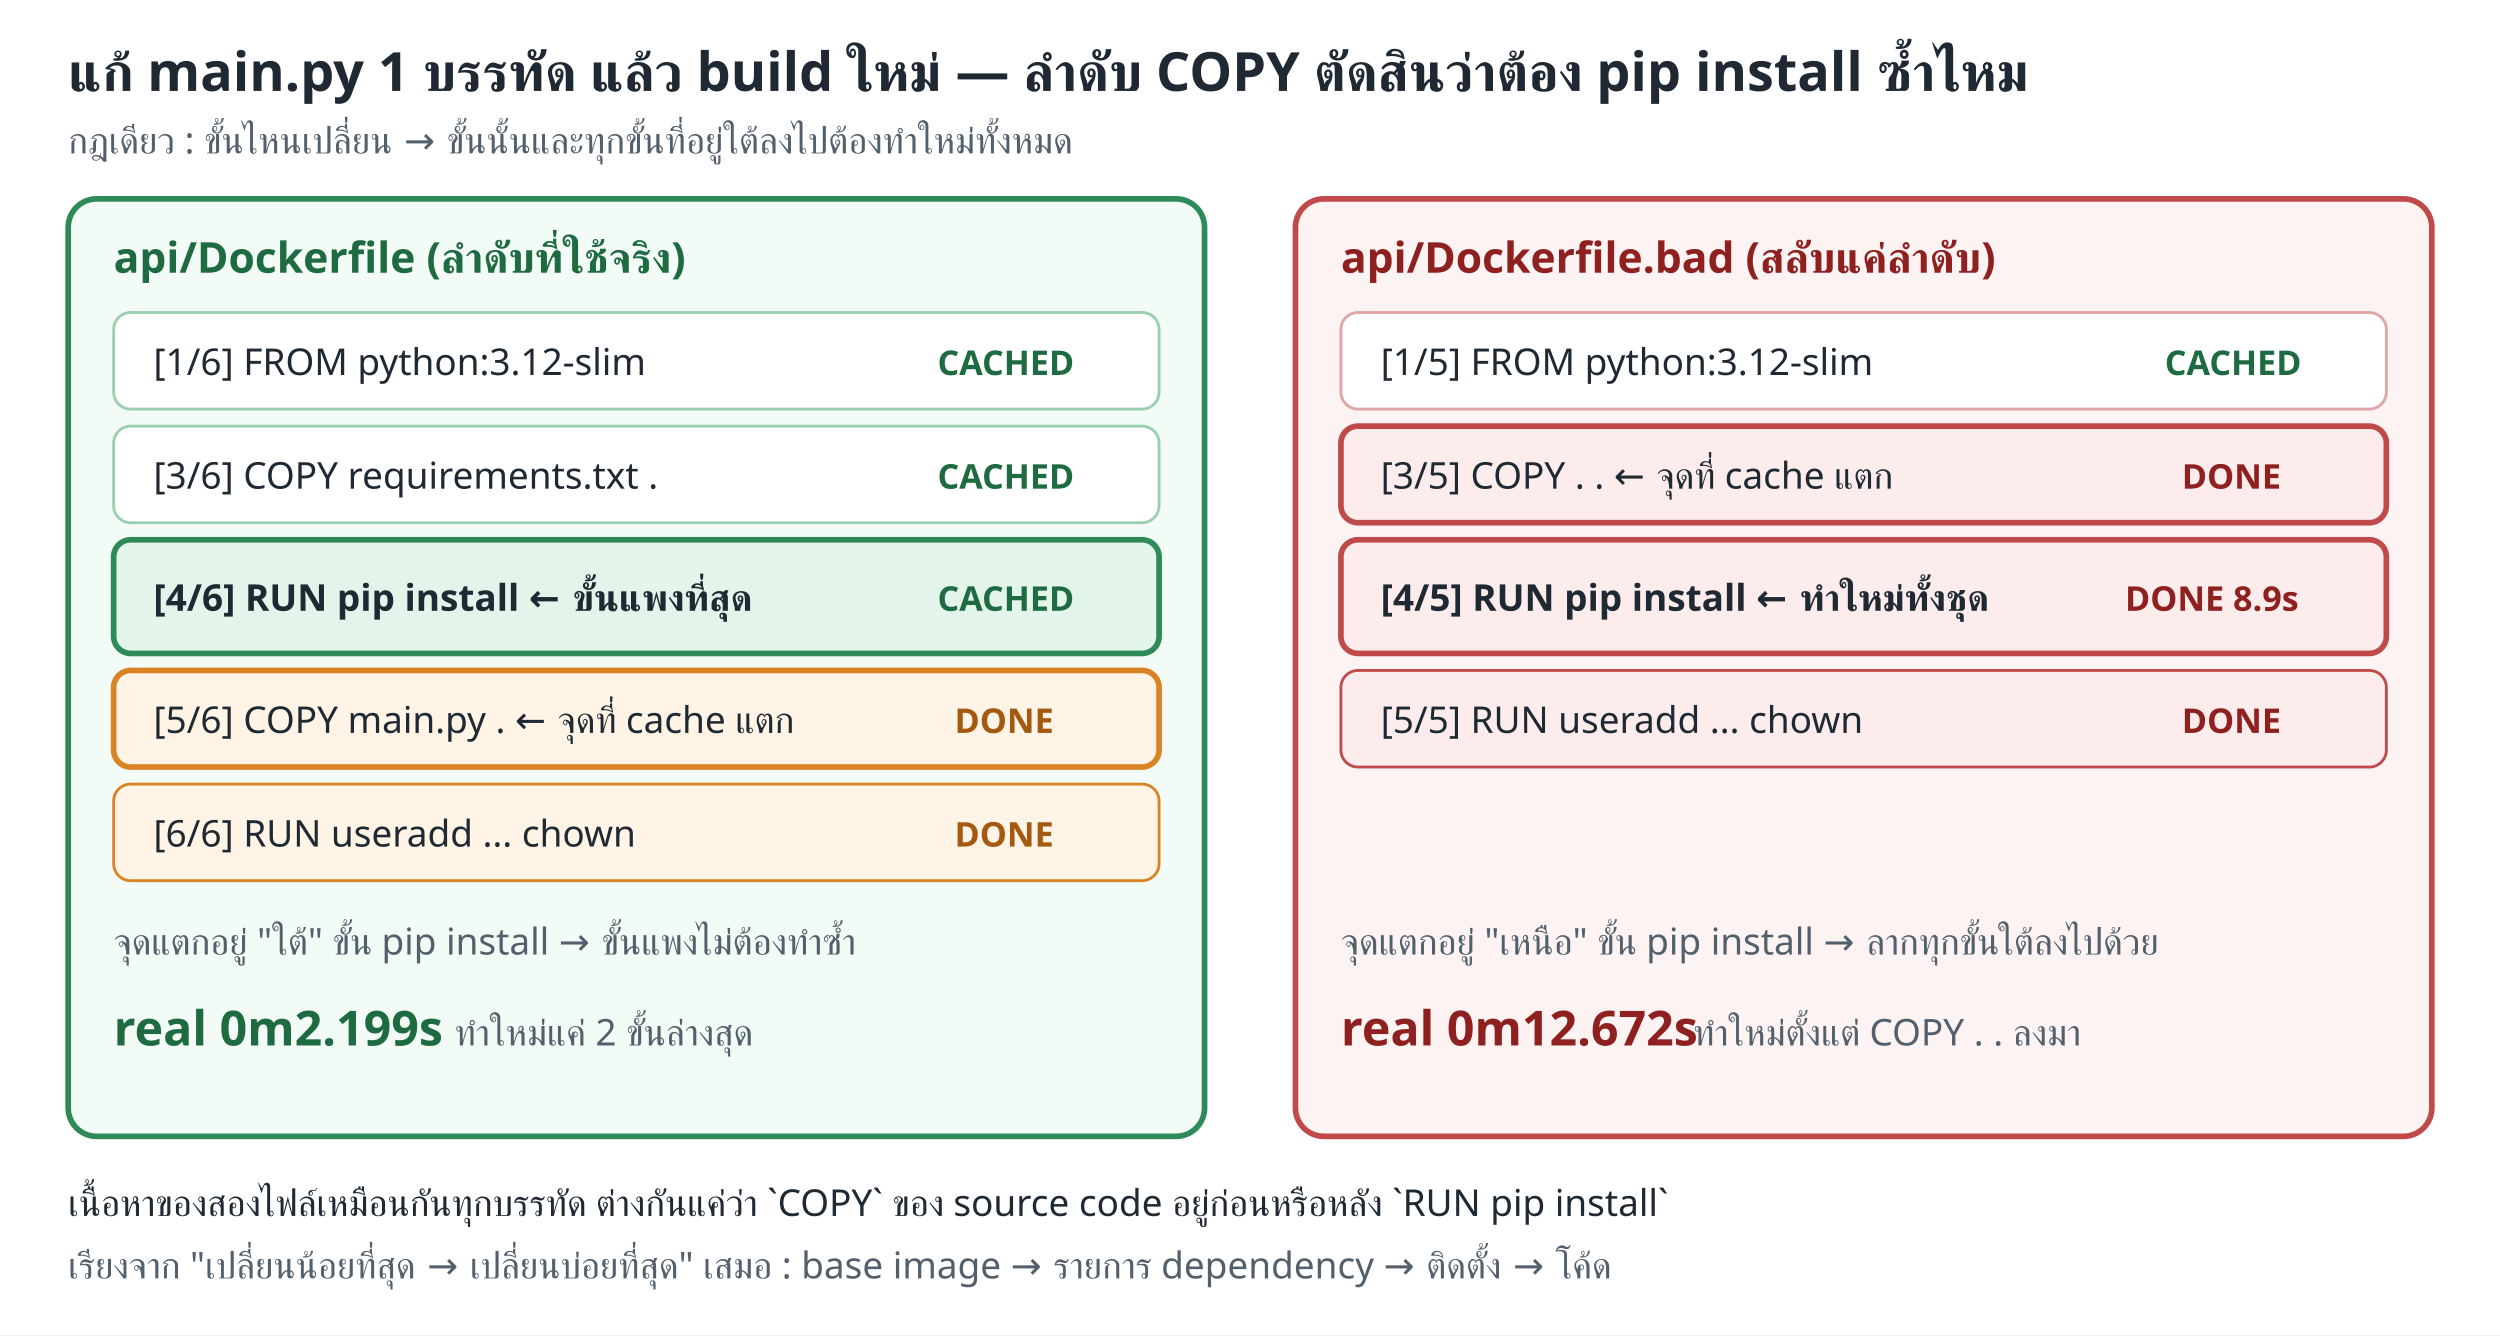
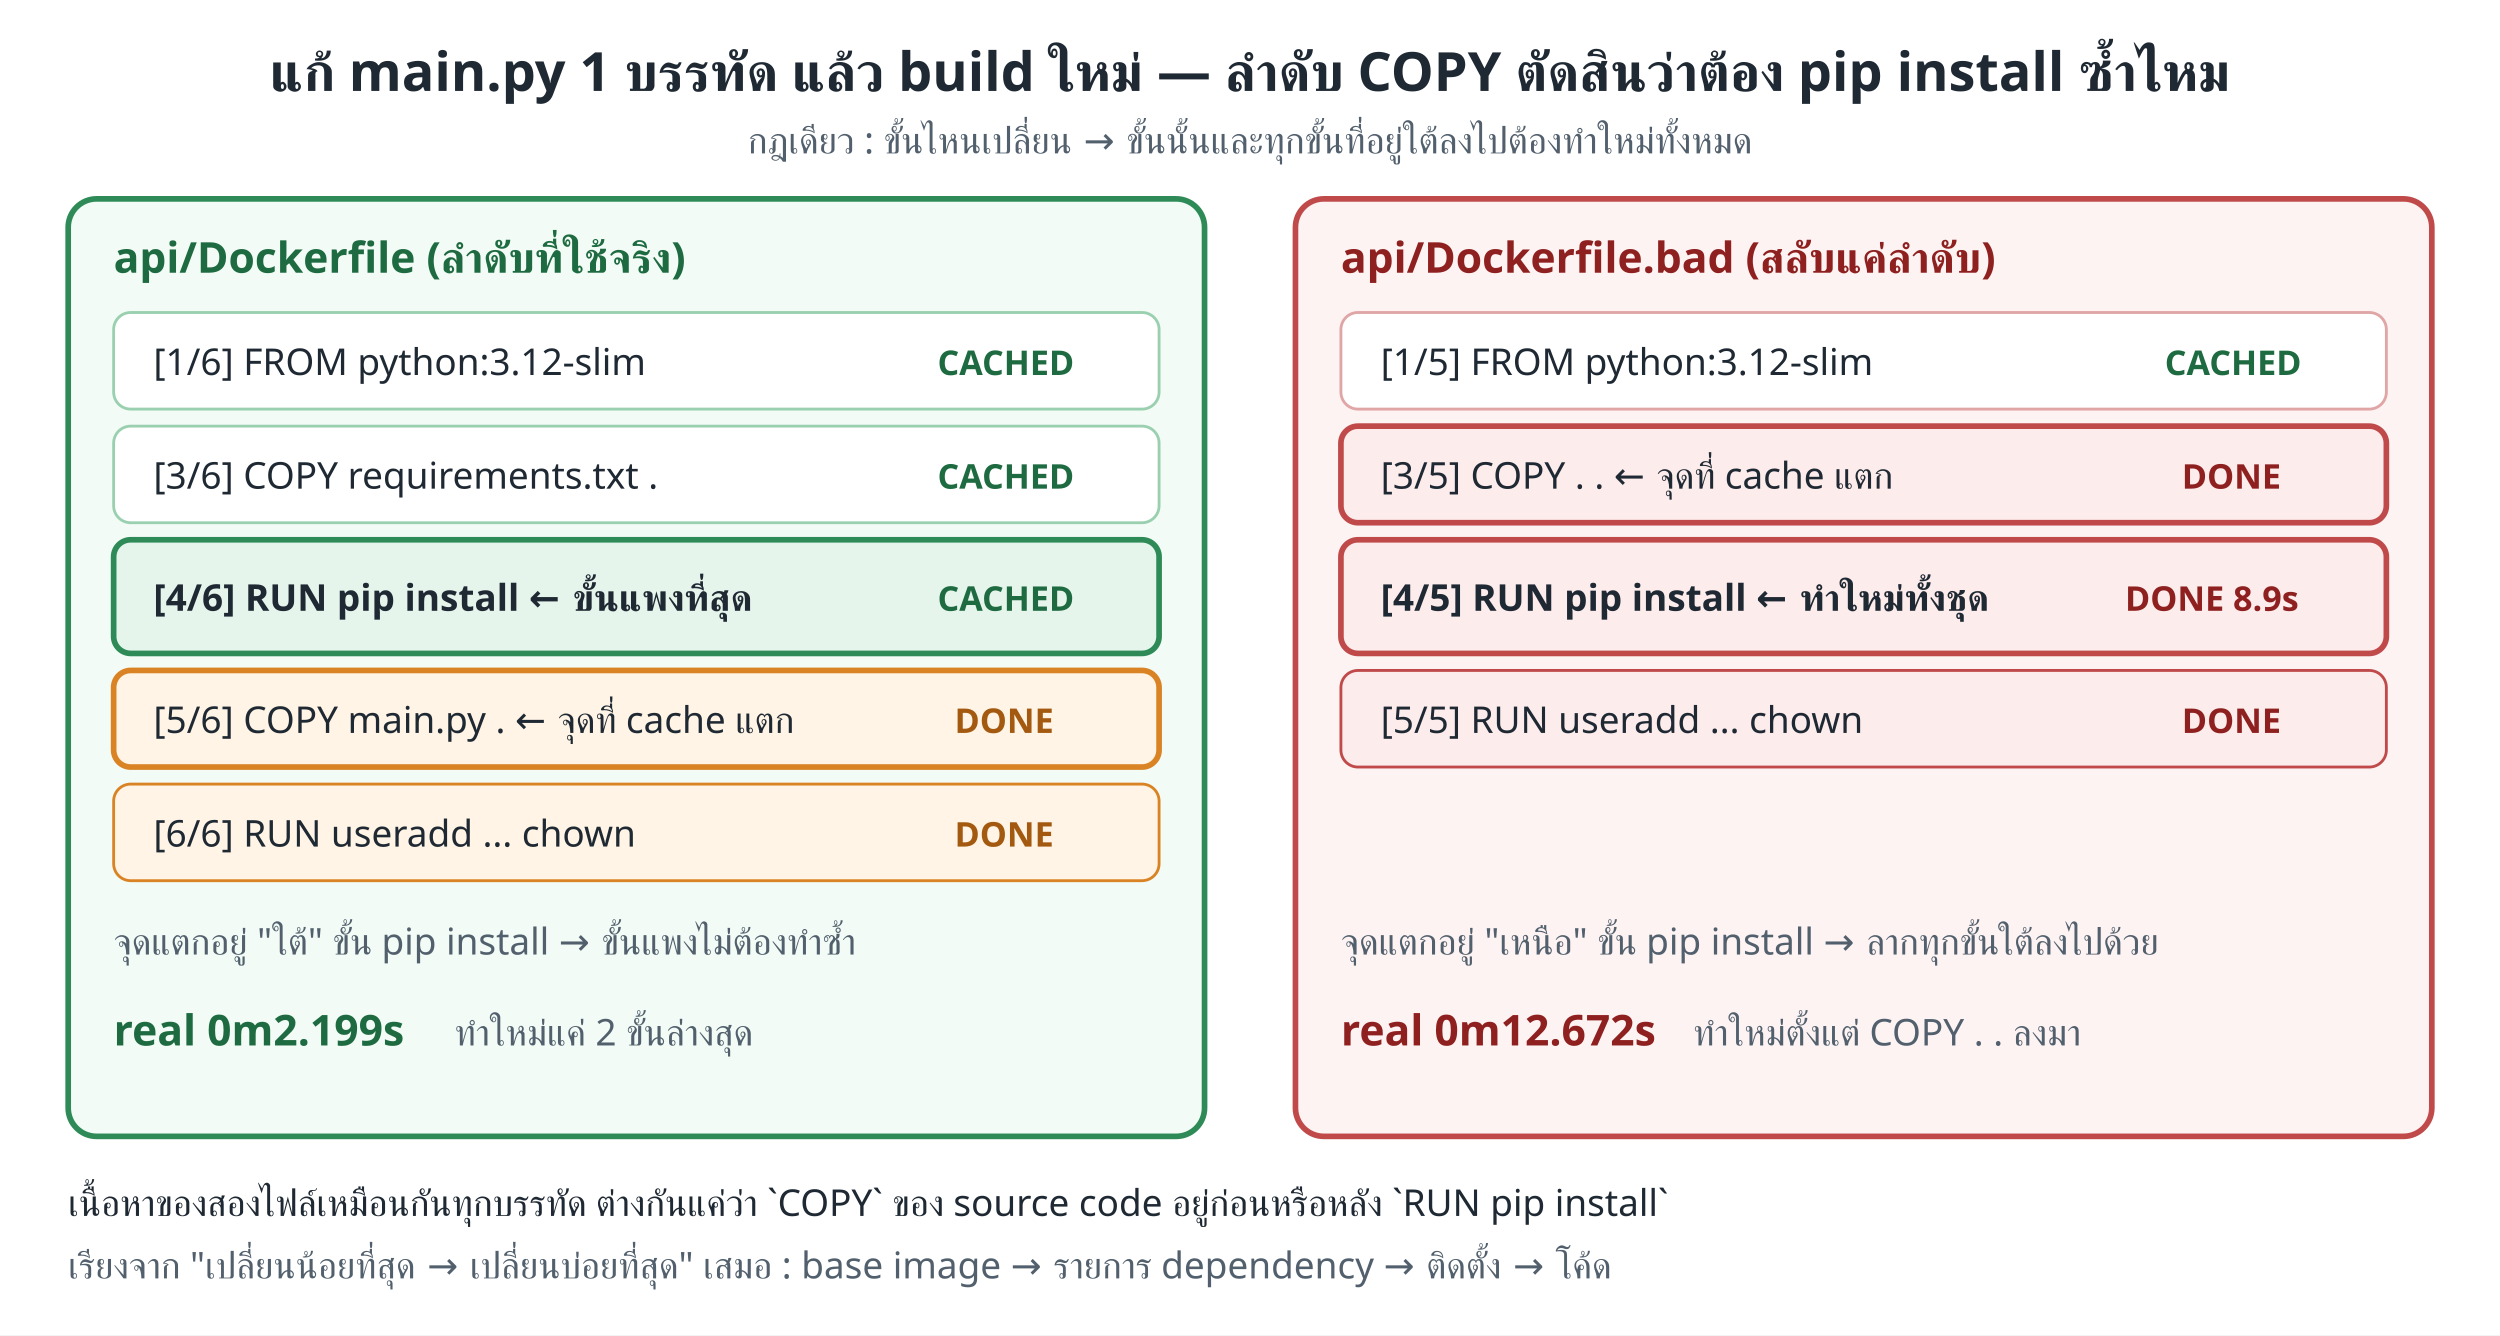
<svg xmlns="http://www.w3.org/2000/svg" viewBox="0 0 880 470" width="880" height="470" font-family="sans-serif">
  <rect x="0" y="0" width="880" height="470" fill="#ffffff" />
-   <text x="24" y="32" font-size="19" font-weight="bold" fill="#1f2933">แก้ main.py 1 บรรทัด แล้ว build ใหม่ — ลำดับ COPY ตัดสินว่าต้อง pip install ซ้ำไหม</text>
-   <text x="24" y="54" font-size="13" fill="#52606d">กฎเดียว : ขั้นไหนเปลี่ยน → ขั้นนั้นและทุกขั้นที่อยู่ใต้ลงไปต้องทำใหม่ทั้งหมด</text>
+   <text text-anchor="middle" x="440" y="32" font-size="19" font-weight="bold" fill="#1f2933">แก้ main.py 1 บรรทัด แล้ว build ใหม่ — ลำดับ COPY ตัดสินว่าต้อง pip install ซ้ำไหม</text>
+   <text text-anchor="middle" x="440" y="54" font-size="13" fill="#52606d">กฎเดียว : ขั้นไหนเปลี่ยน → ขั้นนั้นและทุกขั้นที่อยู่ใต้ลงไปต้องทำใหม่ทั้งหมด</text>
  <rect x="24" y="70" width="400" height="330" rx="10" fill="#f2fbf5" stroke="#2e8b57" stroke-width="2" />
  <text x="40" y="96" font-size="15" font-weight="bold" fill="#1e6b41">api/Dockerfile (ลำดับที่ใช้จริง)</text>
  <rect x="40" y="110" width="368" height="34" rx="6" fill="#ffffff" stroke="#9ad0b0" />
  <text x="54" y="132" font-size="13" fill="#1f2933">[1/6] FROM python:3.12-slim</text>
  <text x="330" y="132" font-size="12" font-weight="bold" fill="#1e6b41">CACHED</text>
  <rect x="40" y="150" width="368" height="34" rx="6" fill="#ffffff" stroke="#9ad0b0" />
  <text x="54" y="172" font-size="13" fill="#1f2933">[3/6] COPY requirements.txt .</text>
  <text x="330" y="172" font-size="12" font-weight="bold" fill="#1e6b41">CACHED</text>
-   <rect x="40" y="190" width="368" height="40" rx="6" fill="#e3f5ea" stroke="#2e8b57" stroke-width="2" />
+   <rect x="40" y="190" width="368" height="40" rx="6" fill="#e6f5ec" stroke="#2e8b57" stroke-width="2" />
  <text x="54" y="215" font-size="13" font-weight="bold" fill="#1f2933">[4/6] RUN pip install  ← ขั้นแพงที่สุด</text>
  <text x="330" y="215" font-size="12" font-weight="bold" fill="#1e6b41">CACHED</text>
  <rect x="40" y="236" width="368" height="34" rx="6" fill="#fff4e5" stroke="#d98324" stroke-width="2" />
  <text x="54" y="258" font-size="13" fill="#1f2933">[5/6] COPY main.py .  ← จุดที่ cache แตก</text>
  <text x="336" y="258" font-size="12" font-weight="bold" fill="#a35a10">DONE</text>
  <rect x="40" y="276" width="368" height="34" rx="6" fill="#fff4e5" stroke="#d98324" />
  <text x="54" y="298" font-size="13" fill="#1f2933">[6/6] RUN useradd ... chown</text>
  <text x="336" y="298" font-size="12" font-weight="bold" fill="#a35a10">DONE</text>
  <text x="40" y="336" font-size="13" fill="#52606d">จุดแตกอยู่ "ใต้" ขั้น pip install → ขั้นแพงไม่ต้องทำซ้ำ</text>
-   <text x="40" y="368" font-size="17" font-weight="bold" fill="#1e6b41">real 0m2.199s</text>
+   <text x="40" y="368" font-size="15" font-weight="bold" fill="#1e6b41">real 0m2.199s</text>
  <text x="160" y="368" font-size="13" fill="#52606d">ทำใหม่แค่ 2 ขั้นล่างสุด</text>
  <rect x="456" y="70" width="400" height="330" rx="10" fill="#fdf3f3" stroke="#c04a4a" stroke-width="2" />
  <text x="472" y="96" font-size="15" font-weight="bold" fill="#8f2020">api/Dockerfile.bad (สลับแค่ลำดับ)</text>
  <rect x="472" y="110" width="368" height="34" rx="6" fill="#ffffff" stroke="#e0a5a5" />
  <text x="486" y="132" font-size="13" fill="#1f2933">[1/5] FROM python:3.12-slim</text>
  <text x="762" y="132" font-size="12" font-weight="bold" fill="#1e6b41">CACHED</text>
  <rect x="472" y="150" width="368" height="34" rx="6" fill="#fdecec" stroke="#c04a4a" stroke-width="2" />
  <text x="486" y="172" font-size="13" fill="#1f2933">[3/5] COPY . .  ← จุดที่ cache แตก</text>
  <text x="768" y="172" font-size="12" font-weight="bold" fill="#8f2020">DONE</text>
  <rect x="472" y="190" width="368" height="40" rx="6" fill="#fdecec" stroke="#c04a4a" stroke-width="2" />
  <text x="486" y="215" font-size="13" font-weight="bold" fill="#1f2933">[4/5] RUN pip install  ← ทำใหม่ทั้งชุด</text>
  <text x="748" y="215" font-size="12" font-weight="bold" fill="#8f2020">DONE 8.9s</text>
  <rect x="472" y="236" width="368" height="34" rx="6" fill="#fdecec" stroke="#c04a4a" />
  <text x="486" y="258" font-size="13" fill="#1f2933">[5/5] RUN useradd ... chown</text>
  <text x="768" y="258" font-size="12" font-weight="bold" fill="#8f2020">DONE</text>
  <text x="472" y="336" font-size="13" fill="#52606d">จุดแตกอยู่ "เหนือ" ขั้น pip install → ลากทุกขั้นใต้ลงไปด้วย</text>
-   <text x="472" y="368" font-size="17" font-weight="bold" fill="#8f2020">real 0m12.672s</text>
+   <text x="472" y="368" font-size="15" font-weight="bold" fill="#8f2020">real 0m12.672s</text>
  <text x="596" y="368" font-size="13" fill="#52606d">ทำใหม่ตั้งแต่ COPY . . ลงมา</text>
  <text x="24" y="428" font-size="13" fill="#1f2933">เนื้อหาของสองไฟล์เหมือนกันทุกบรรทัด ต่างกันแค่ว่า `COPY` ของ source code อยู่ก่อนหรือหลัง `RUN pip install`</text>
  <text x="24" y="450" font-size="13" fill="#52606d">เรียงจาก "เปลี่ยนน้อยที่สุด → เปลี่ยนบ่อยที่สุด" เสมอ : base image → รายการ dependency → ติดตั้ง → โค้ด</text>
</svg>
